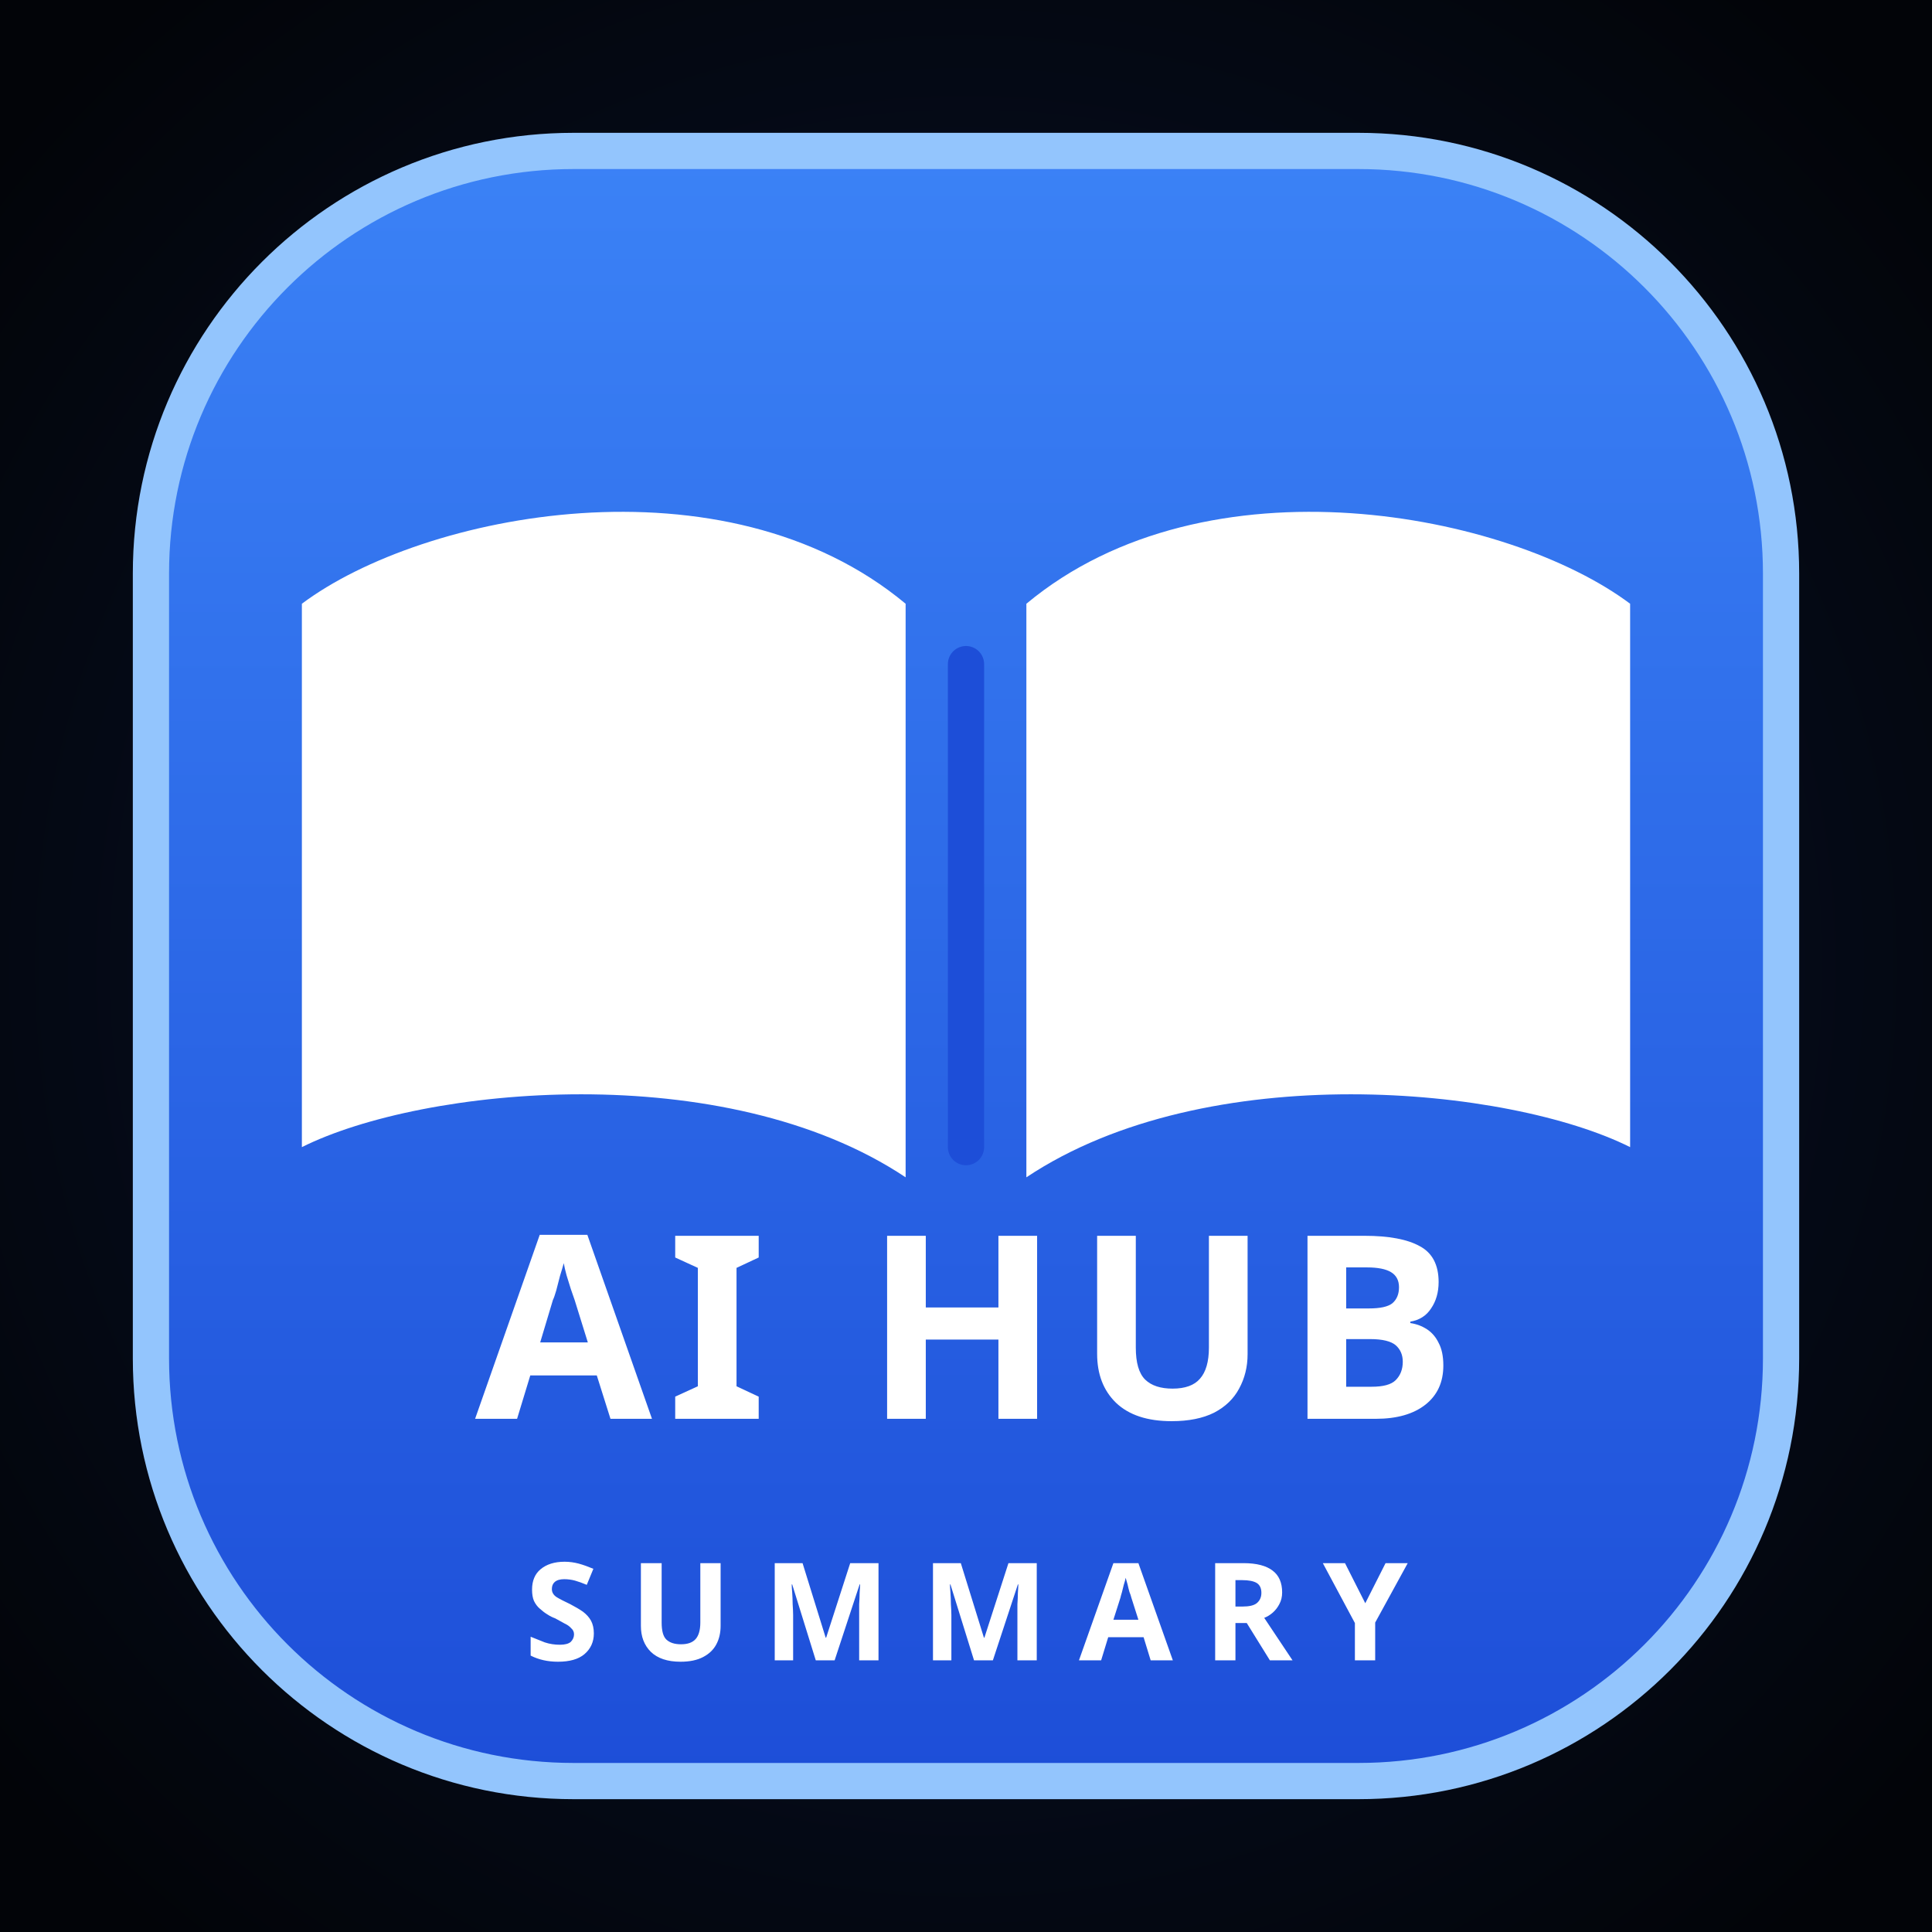
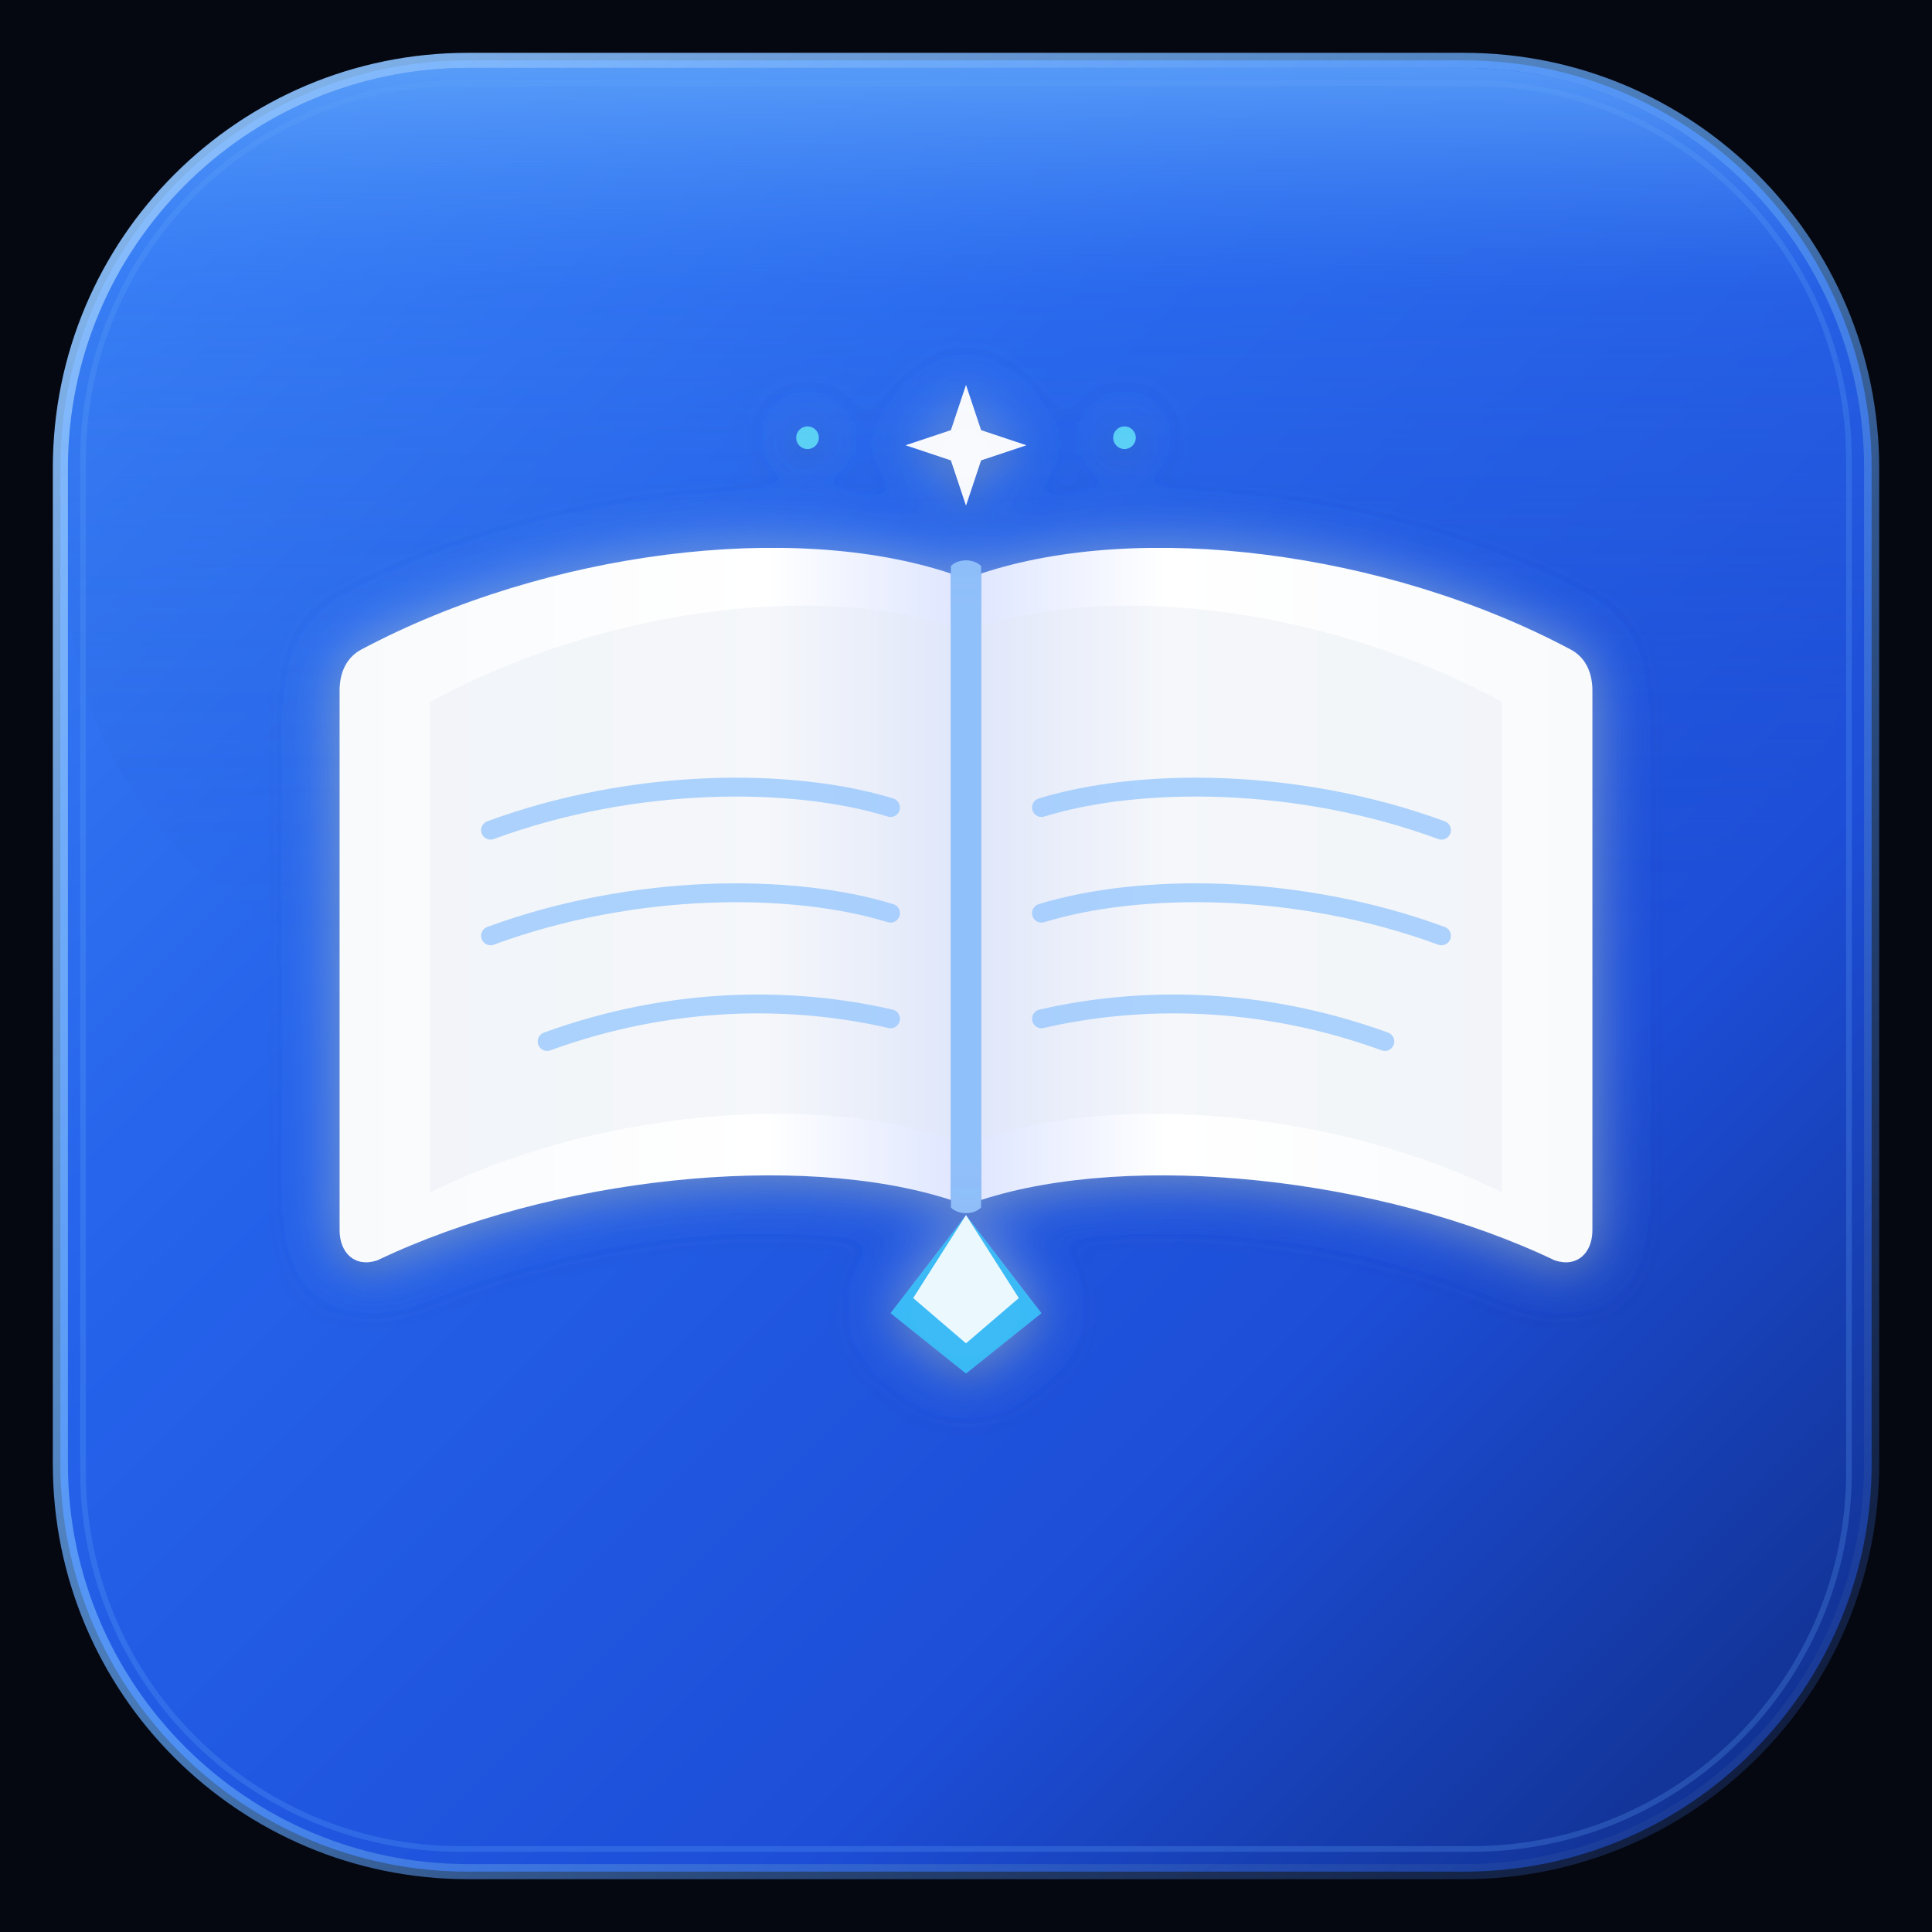
- <svg xmlns="http://www.w3.org/2000/svg" viewBox="0 0 64 64" width="64" height="64">
+ <svg xmlns="http://www.w3.org/2000/svg" viewBox="0 0 512 512" width="512" height="512">
  <defs>
-     <radialGradient id="favBg" cx="50%" cy="50%" r="65%">
-       <stop offset="0%" stop-color="#0a1533" />
-       <stop offset="100%" stop-color="#020408" />
+     <radialGradient id="outerGlow" cx="50%" cy="50%" r="50%">
+       <stop offset="0%" stop-color="#2563eb" stop-opacity="0.5" />
+       <stop offset="70%" stop-color="#1d4ed8" stop-opacity="0.15" />
+       <stop offset="100%" stop-color="#050811" stop-opacity="0" />
    </radialGradient>
-     <linearGradient id="favSquircle" x1="0%" y1="0%" x2="0%" y2="100%">
+     <linearGradient id="squircleGrad" x1="0%" y1="0%" x2="100%" y2="100%">
      <stop offset="0%" stop-color="#3b82f6" />
-       <stop offset="100%" stop-color="#1d4ed8" />
+       <stop offset="35%" stop-color="#2563eb" />
+       <stop offset="70%" stop-color="#1d4ed8" />
+       <stop offset="100%" stop-color="#0f2b82" />
+     </linearGradient>
+     <linearGradient id="innerGloss" x1="50%" y1="0%" x2="50%" y2="100%">
+       <stop offset="0%" stop-color="#60a5fa" stop-opacity="0.8" />
+       <stop offset="25%" stop-color="#3b82f6" stop-opacity="0.2" />
+       <stop offset="100%" stop-color="#1e40af" stop-opacity="0" />
+     </linearGradient>
+     <linearGradient id="strokeRim" x1="0%" y1="0%" x2="100%" y2="100%">
+       <stop offset="0%" stop-color="#93c5fd" stop-opacity="0.95" />
+       <stop offset="50%" stop-color="#60a5fa" stop-opacity="0.7" />
+       <stop offset="100%" stop-color="#1e3a8a" stop-opacity="0.3" />
+     </linearGradient>
+     <filter id="bookShadow" x="-20%" y="-20%" width="140%" height="140%">
+       <feDropShadow dx="0" dy="8" stdDeviation="12" flood-color="#05102a" flood-opacity="0.6" />
+       <feDropShadow dx="0" dy="2" stdDeviation="4" flood-color="#030712" flood-opacity="0.4" />
+     </filter>
+     <filter id="whiteGlow" x="-20%" y="-20%" width="140%" height="140%">
+       <feDropShadow dx="0" dy="0" stdDeviation="8" flood-color="#bfdbfe" flood-opacity="0.5" />
+     </filter>
+     <linearGradient id="pageGradLeft" x1="100%" y1="0%" x2="0%" y2="0%">
+       <stop offset="0%" stop-color="#e0e7ff" />
+       <stop offset="30%" stop-color="#ffffff" />
+       <stop offset="100%" stop-color="#f8fafc" />
+     </linearGradient>
+     <linearGradient id="pageGradRight" x1="0%" y1="0%" x2="100%" y2="0%">
+       <stop offset="0%" stop-color="#e0e7ff" />
+       <stop offset="30%" stop-color="#ffffff" />
+       <stop offset="100%" stop-color="#f8fafc" />
    </linearGradient>
  </defs>
-   <rect width="64" height="64" fill="url(#favBg)" />
-   <rect x="5" y="5" width="54" height="54" rx="14" fill="#2563eb" opacity="0.4" />
-   <rect x="5" y="5" width="54" height="54" rx="14" fill="url(#favSquircle)" stroke="#93c5fd" stroke-width="1.2" />
-   <g transform="translate(32, 28)">
-     <path d="M -2 -8 C -8 -13 -18 -11 -22 -8 L -22 10 C -18 8 -8 7 -2 11 Z" fill="#ffffff" />
-     <path d="M 2 -8 C 8 -13 18 -11 22 -8 L 22 10 C 18 8 8 7 2 11 Z" fill="#ffffff" />
-     <path d="M 0 -6 L 0 10" stroke="#1d4ed8" stroke-width="1.2" stroke-linecap="round" />
+   <rect width="512" height="512" fill="#050811" />
+   <rect x="8" y="8" width="496" height="496" rx="112" fill="url(#outerGlow)" />
+   <rect x="16" y="16" width="480" height="480" rx="108" fill="url(#squircleGrad)" />
+   <rect x="18" y="18" width="476" height="240" rx="106" fill="url(#innerGloss)" />
+   <rect x="16" y="16" width="480" height="480" rx="108" fill="none" stroke="url(#strokeRim)" stroke-width="4" />
+   <rect x="22" y="22" width="468" height="468" rx="100" fill="none" stroke="#60a5fa" stroke-opacity="0.25" stroke-width="1.5" />
+   <g filter="url(#bookShadow)">
+     <g filter="url(#whiteGlow)">
+       <path d="M 252 152                C 210 138, 145 146, 96 172                C 92 174, 90 178, 90 183                L 90 326                C 90 332, 94 336, 100 334                C 146 312, 212 305, 252 318                Z" fill="url(#pageGradLeft)" />
+       <path d="M 260 152                C 302 138, 367 146, 416 172                C 420 174, 422 178, 422 183                L 422 326                C 422 332, 418 336, 412 334                C 366 312, 300 305, 260 318                Z" fill="url(#pageGradRight)" />
+       <path d="M 252 166                C 215 154, 158 162, 114 186                L 114 316                C 156 295, 215 289, 252 302                Z" fill="#e2e8f0" fill-opacity="0.35" />
+       <path d="M 260 166                C 297 154, 354 162, 398 186                L 398 316                C 356 295, 297 289, 260 302                Z" fill="#e2e8f0" fill-opacity="0.35" />
+       <path d="M 252 150                C 254 148, 258 148, 260 150                L 260 320                C 258 322, 254 322, 252 320                Z" fill="#93c5fd" opacity="0.9" />
+       <path d="M 256 322                L 236 348                L 256 364                L 276 348                Z" fill="#38bdf8" opacity="0.95" />
+       <path d="M 256 322                L 242 344                L 256 356                L 270 344                Z" fill="#ffffff" opacity="0.9" />
+       <path d="M 130 220 C 168 206, 210 206, 236 214" stroke="#93c5fd" stroke-width="5" stroke-linecap="round" fill="none" opacity="0.75" />
+       <path d="M 130 248 C 168 234, 210 234, 236 242" stroke="#93c5fd" stroke-width="5" stroke-linecap="round" fill="none" opacity="0.75" />
+       <path d="M 145 276 C 178 264, 210 264, 236 270" stroke="#93c5fd" stroke-width="5" stroke-linecap="round" fill="none" opacity="0.75" />
+       <path d="M 382 220 C 344 206, 302 206, 276 214" stroke="#93c5fd" stroke-width="5" stroke-linecap="round" fill="none" opacity="0.75" />
+       <path d="M 382 248 C 344 234, 302 234, 276 242" stroke="#93c5fd" stroke-width="5" stroke-linecap="round" fill="none" opacity="0.75" />
+       <path d="M 367 276 C 334 264, 302 264, 276 270" stroke="#93c5fd" stroke-width="5" stroke-linecap="round" fill="none" opacity="0.75" />
+       <path d="M 256 102 L 260 114 L 272 118 L 260 122 L 256 134 L 252 122 L 240 118 L 252 114 Z" fill="#ffffff" opacity="0.95" />
+       <circle cx="214" cy="116" r="3" fill="#67e8f9" opacity="0.8" />
+       <circle cx="298" cy="116" r="3" fill="#67e8f9" opacity="0.8" />
+     </g>
  </g>
-   <text x="32" y="47" text-anchor="middle" fill="#ffffff" font-family="system-ui, sans-serif" font-weight="900" font-size="8.5" letter-spacing="0.5">AI HUB</text>
-   <text x="32" y="55" text-anchor="middle" fill="#ffffff" font-family="system-ui, sans-serif" font-weight="700" font-size="4.5" letter-spacing="1">SUMMARY</text>
</svg>
